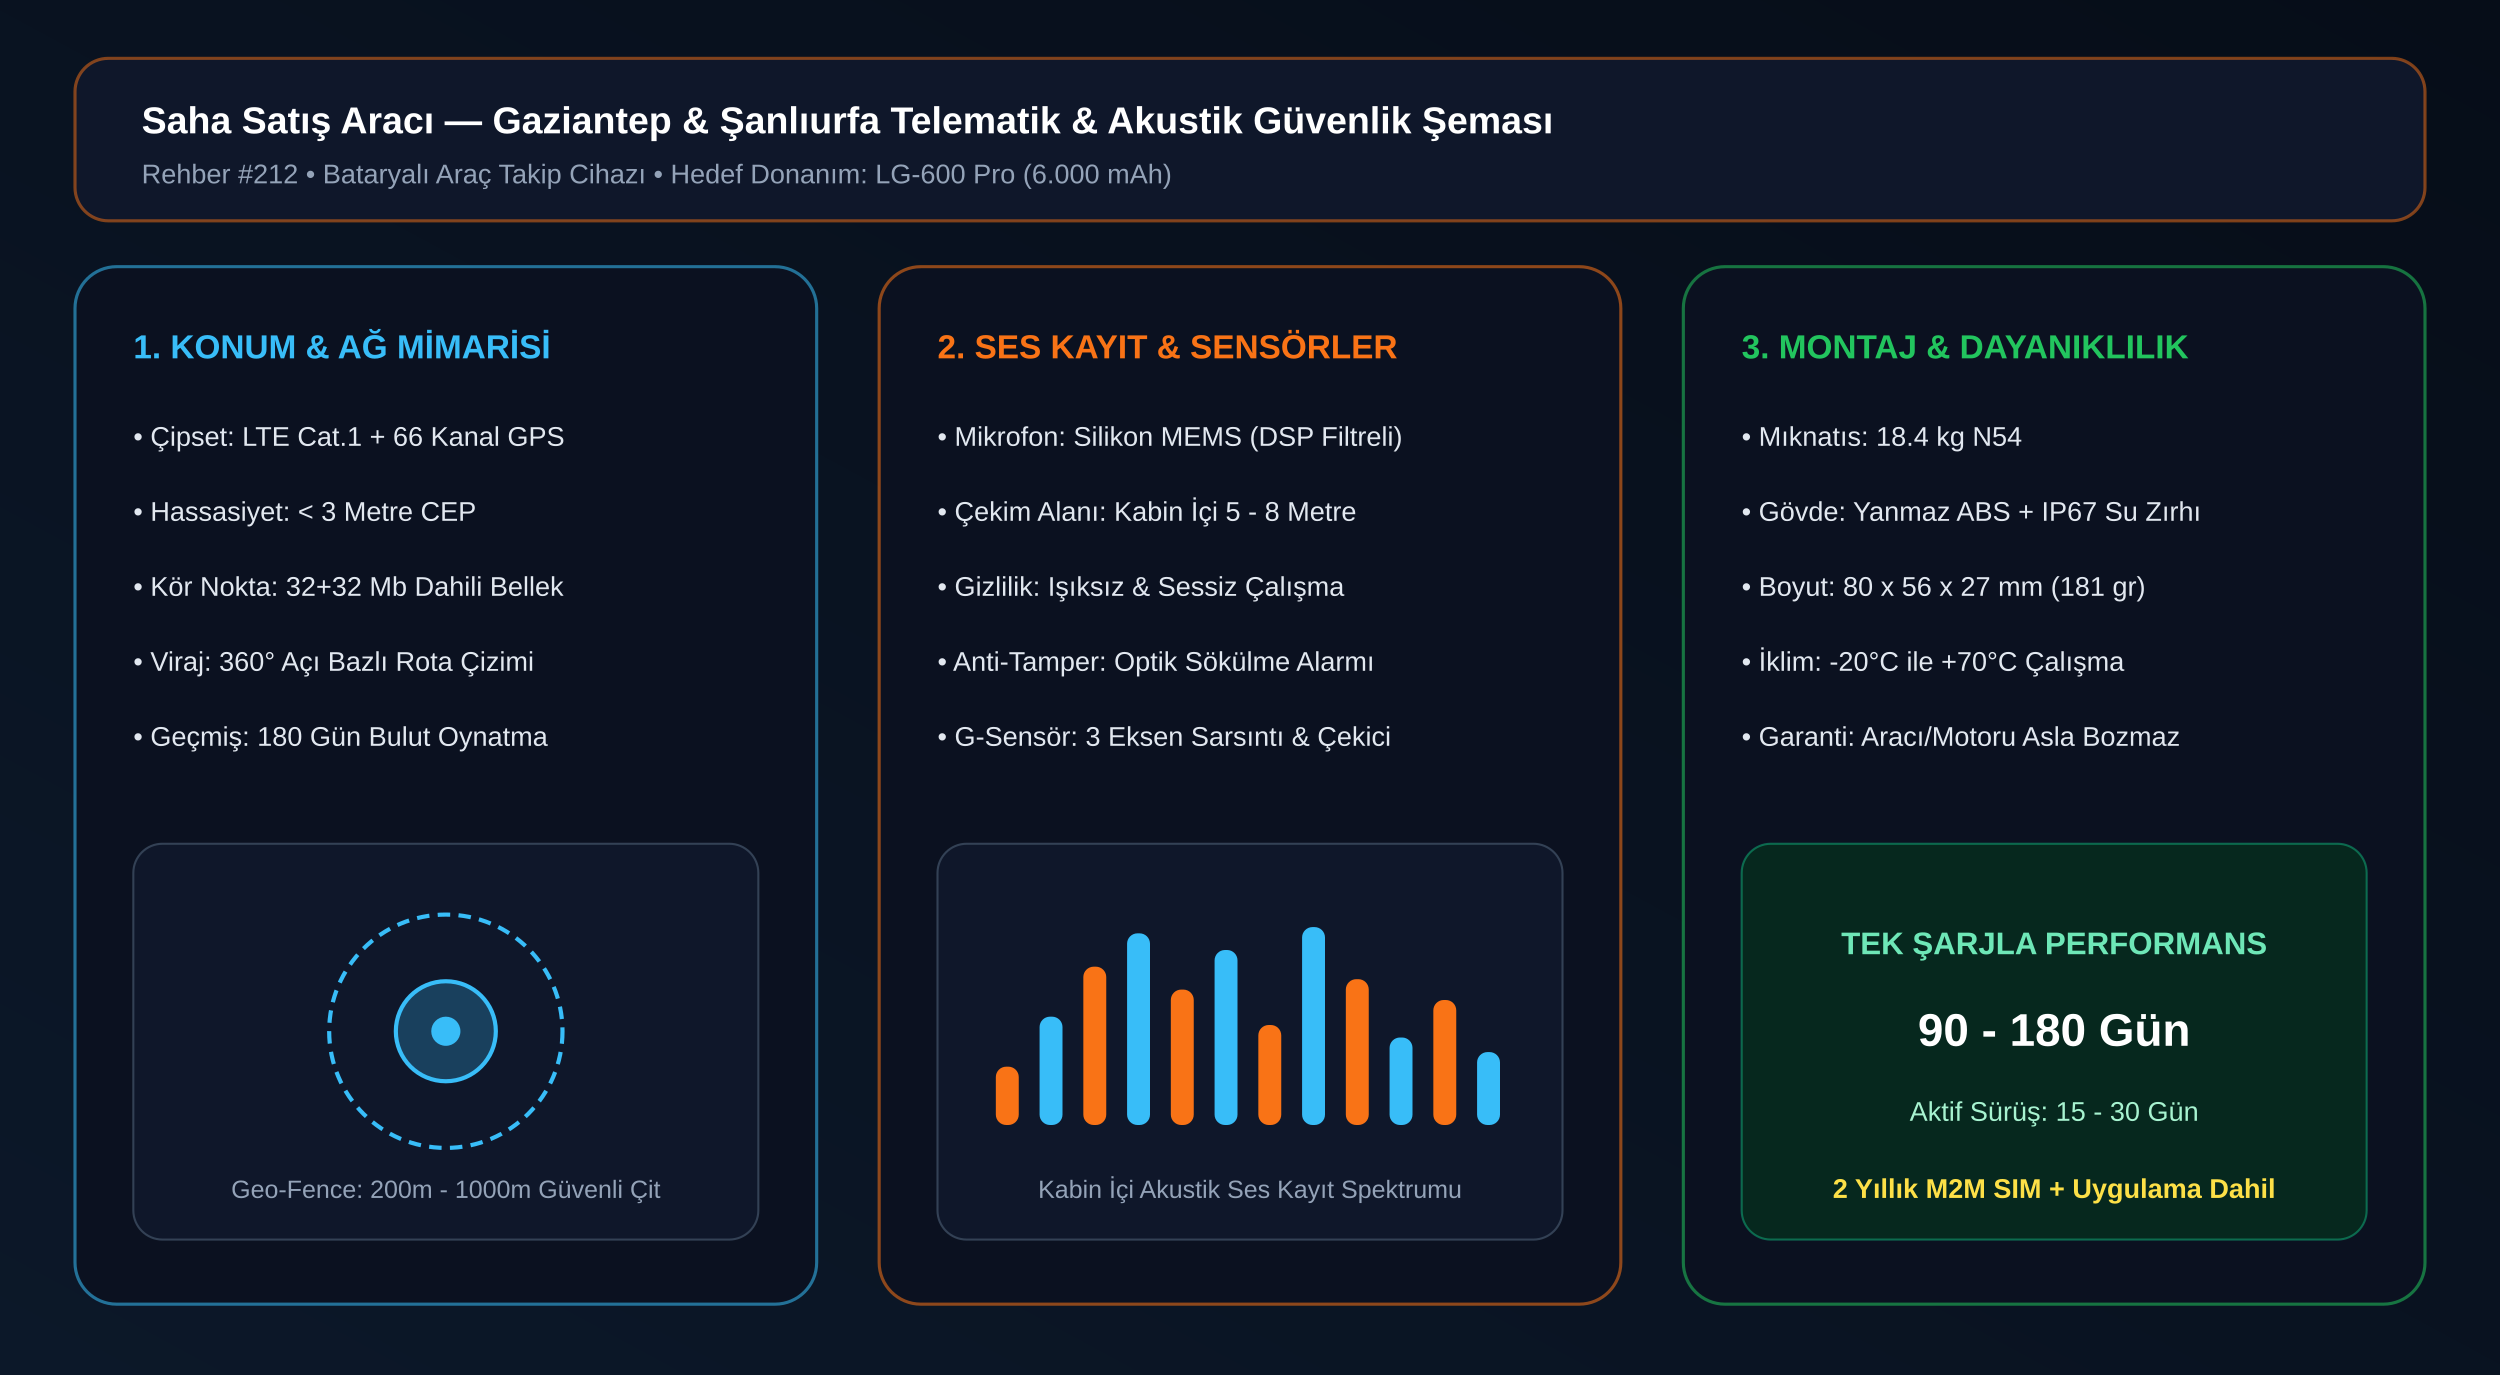
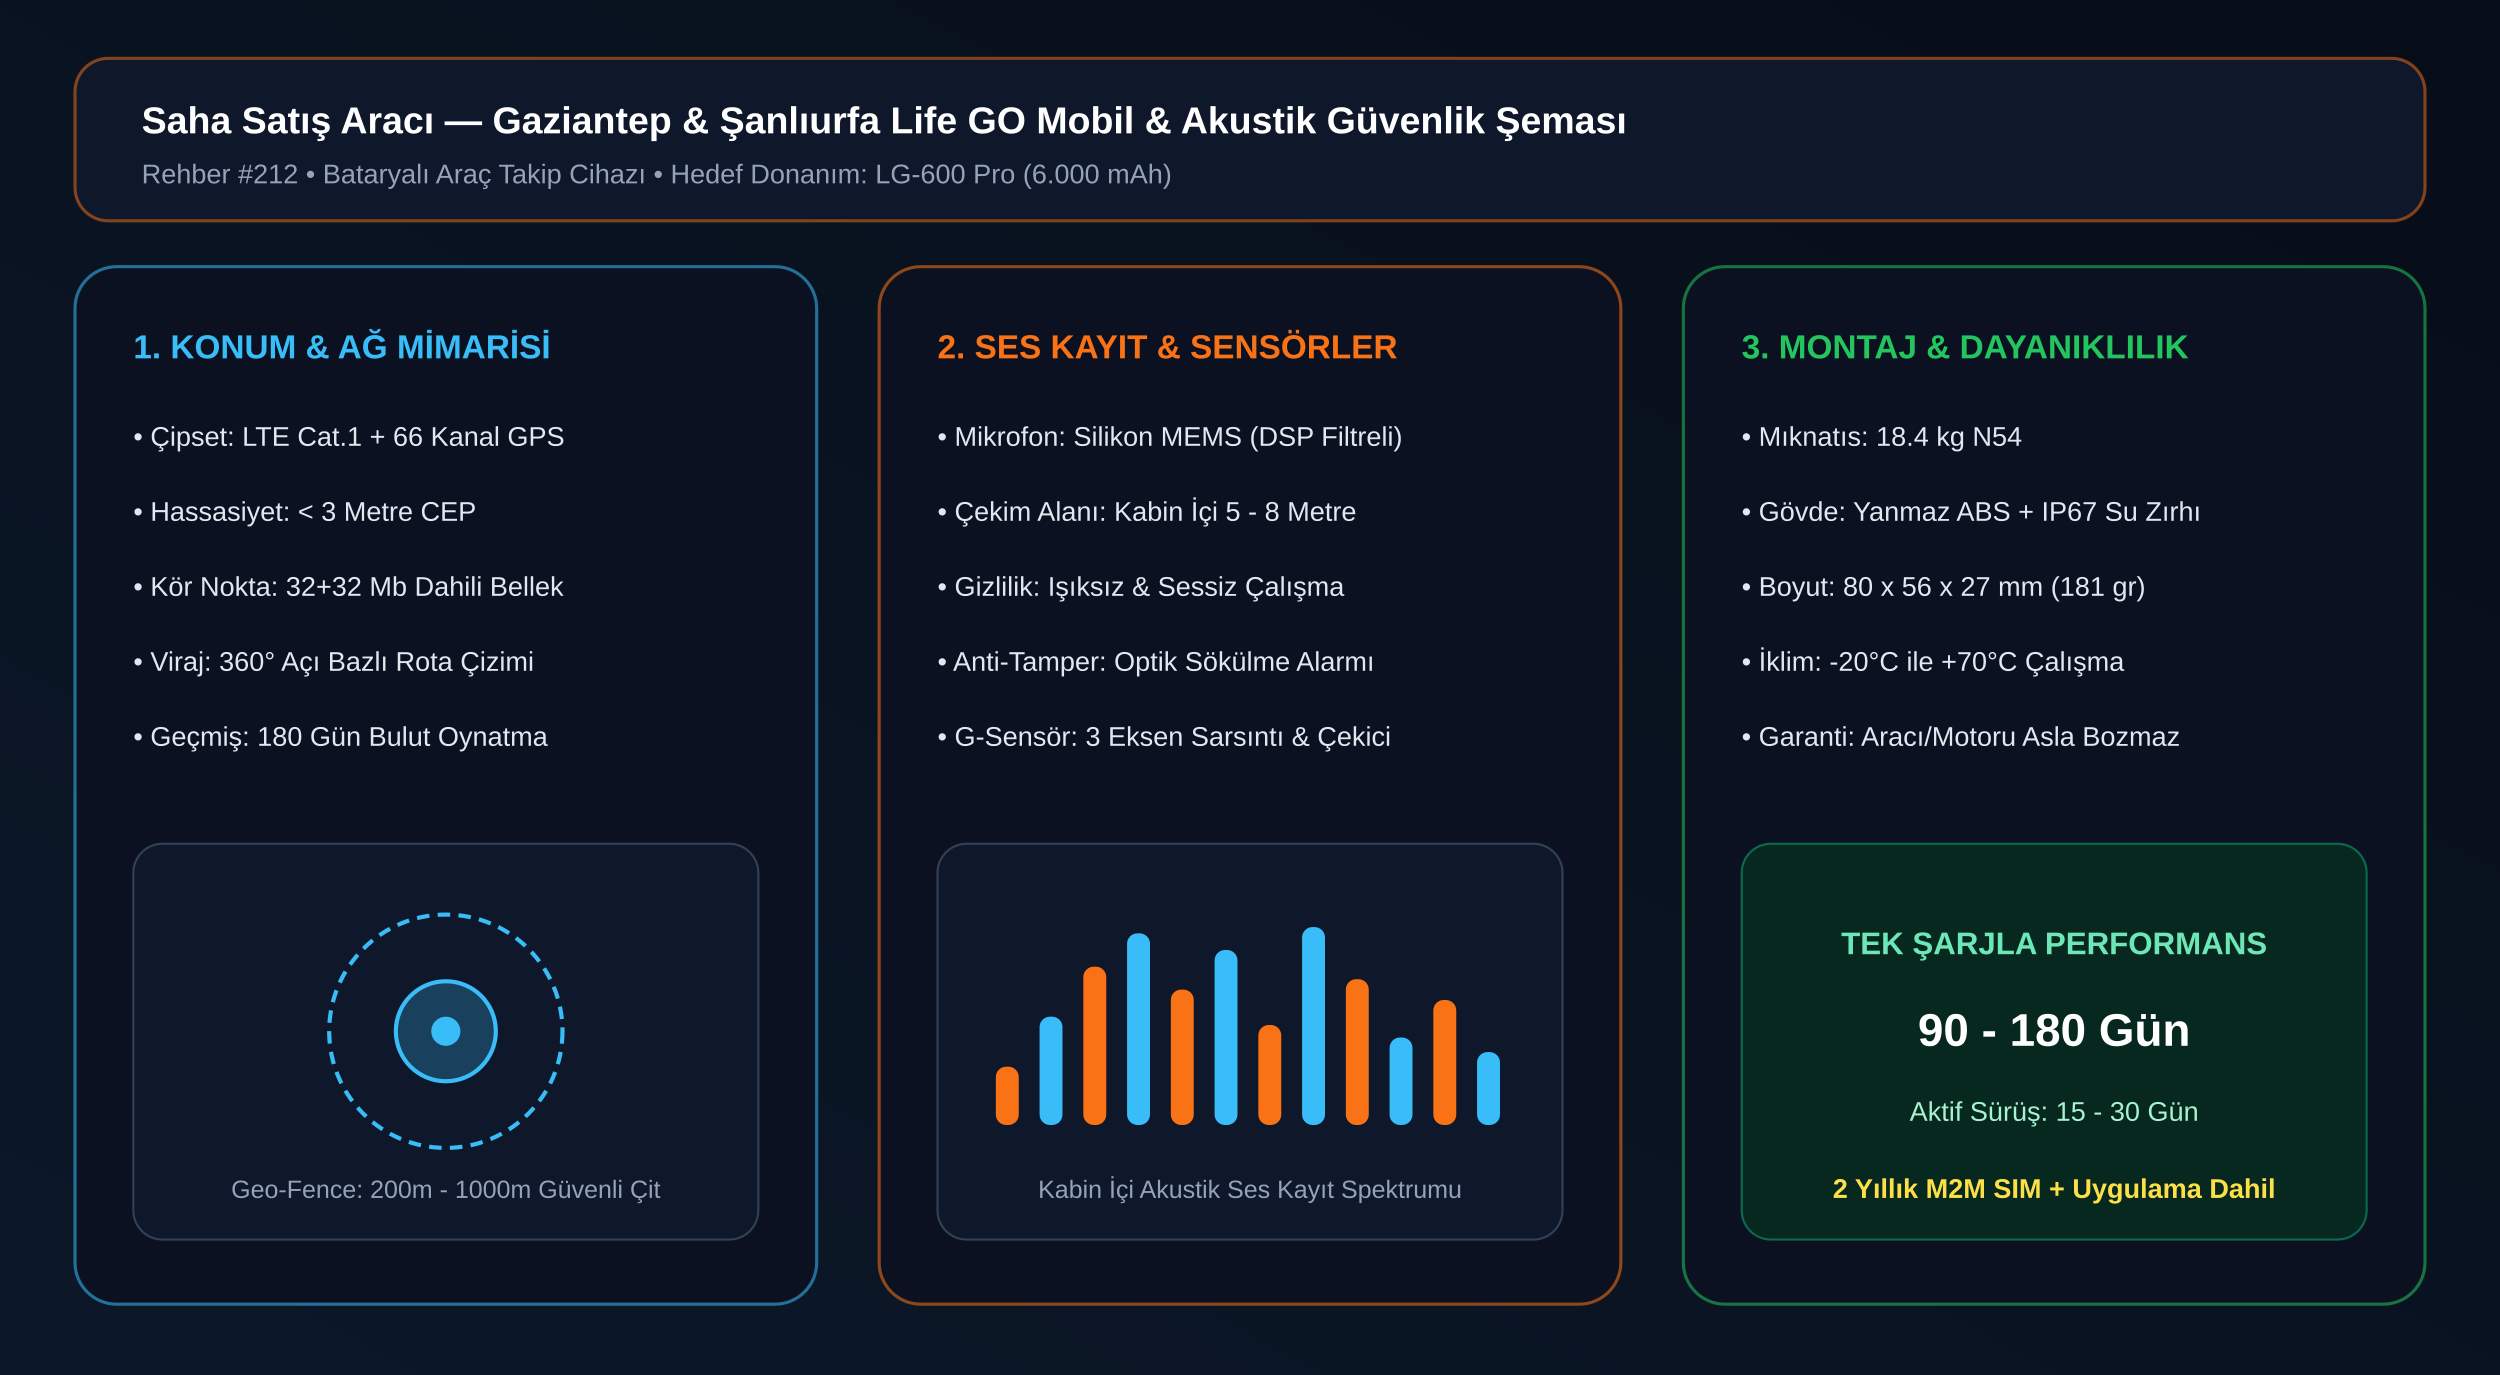
<svg xmlns="http://www.w3.org/2000/svg" viewBox="0 0 1200 660" width="1200" height="660">
  <defs>
    <linearGradient id="g2_212" x1="0%" y1="100%" x2="100%" y2="0%">
      <stop offset="0%" stop-color="#0C1829" />
      <stop offset="100%" stop-color="#060D18" />
    </linearGradient>
  </defs>
  <rect width="1200" height="660" fill="url(#g2_212)" />
  <rect x="36" y="28" width="1128" height="78" rx="16" fill="#0F172A" stroke="#F97316" stroke-opacity="0.5" stroke-width="1.5" />
-   <text x="68" y="64" fill="#FFFFFF" font-family="Arial, sans-serif" font-size="18" font-weight="bold">Saha Satış Aracı — Gaziantep &amp; Şanlıurfa Telematik &amp; Akustik Güvenlik Şeması</text>
+   <text x="68" y="64" fill="#FFFFFF" font-family="Arial, sans-serif" font-size="18" font-weight="bold">Saha Satış Aracı — Gaziantep &amp; Şanlıurfa Life GO Mobil &amp; Akustik Güvenlik Şeması</text>
  <text x="68" y="88" fill="#94A3B8" font-family="Arial, sans-serif" font-size="13">Rehber #212 • Bataryalı Araç Takip Cihazı • Hedef Donanım: LG-600 Pro (6.000 mAh)</text>
  <rect x="36" y="128" width="356" height="498" rx="20" fill="#0B1120" stroke="#38BDF8" stroke-opacity="0.55" stroke-width="1.5" />
  <text x="64" y="172" fill="#38BDF8" font-family="Arial, sans-serif" font-size="16" font-weight="bold">1. KONUM &amp; AĞ MİMARİSİ</text>
  <text x="64" y="214" fill="#E2E8F0" font-family="Arial, sans-serif" font-size="13">• Çipset: LTE Cat.1 + 66 Kanal GPS</text>
  <text x="64" y="250" fill="#E2E8F0" font-family="Arial, sans-serif" font-size="13">• Hassasiyet: &lt; 3 Metre CEP</text>
  <text x="64" y="286" fill="#E2E8F0" font-family="Arial, sans-serif" font-size="13">• Kör Nokta: 32+32 Mb Dahili Bellek</text>
  <text x="64" y="322" fill="#E2E8F0" font-family="Arial, sans-serif" font-size="13">• Viraj: 360° Açı Bazlı Rota Çizimi</text>
  <text x="64" y="358" fill="#E2E8F0" font-family="Arial, sans-serif" font-size="13">• Geçmiş: 180 Gün Bulut Oynatma</text>
  <rect x="64" y="405" width="300" height="190" rx="14" fill="#0F172A" stroke="#334155" />
  <circle cx="214" cy="495" r="56" fill="none" stroke="#38BDF8" stroke-width="2" stroke-dasharray="6 4" />
  <circle cx="214" cy="495" r="24" fill="#38BDF8" fill-opacity="0.25" stroke="#38BDF8" stroke-width="2" />
  <circle cx="214" cy="495" r="7" fill="#38BDF8" />
  <text x="214" y="575" text-anchor="middle" fill="#94A3B8" font-family="Arial, sans-serif" font-size="12">Geo-Fence: 200m - 1000m Güvenli Çit</text>
  <rect x="422" y="128" width="356" height="498" rx="20" fill="#0B1120" stroke="#F97316" stroke-opacity="0.55" stroke-width="1.5" />
  <text x="450" y="172" fill="#F97316" font-family="Arial, sans-serif" font-size="16" font-weight="bold">2. SES KAYIT &amp; SENSÖRLER</text>
  <text x="450" y="214" fill="#E2E8F0" font-family="Arial, sans-serif" font-size="13">• Mikrofon: Silikon MEMS (DSP Filtreli)</text>
  <text x="450" y="250" fill="#E2E8F0" font-family="Arial, sans-serif" font-size="13">• Çekim Alanı: Kabin İçi 5 - 8 Metre</text>
  <text x="450" y="286" fill="#E2E8F0" font-family="Arial, sans-serif" font-size="13">• Gizlilik: Işıksız &amp; Sessiz Çalışma</text>
  <text x="450" y="322" fill="#E2E8F0" font-family="Arial, sans-serif" font-size="13">• Anti-Tamper: Optik Sökülme Alarmı</text>
  <text x="450" y="358" fill="#E2E8F0" font-family="Arial, sans-serif" font-size="13">• G-Sensör: 3 Eksen Sarsıntı &amp; Çekici</text>
  <rect x="450" y="405" width="300" height="190" rx="14" fill="#0F172A" stroke="#334155" />
  <rect x="478" y="512" width="11" height="28" rx="5" fill="#F97316" />
  <rect x="499" y="488" width="11" height="52" rx="5" fill="#38BDF8" />
  <rect x="520" y="464" width="11" height="76" rx="5" fill="#F97316" />
  <rect x="541" y="448" width="11" height="92" rx="5" fill="#38BDF8" />
  <rect x="562" y="475" width="11" height="65" rx="5" fill="#F97316" />
  <rect x="583" y="456" width="11" height="84" rx="5" fill="#38BDF8" />
  <rect x="604" y="492" width="11" height="48" rx="5" fill="#F97316" />
  <rect x="625" y="445" width="11" height="95" rx="5" fill="#38BDF8" />
  <rect x="646" y="470" width="11" height="70" rx="5" fill="#F97316" />
  <rect x="667" y="498" width="11" height="42" rx="5" fill="#38BDF8" />
  <rect x="688" y="480" width="11" height="60" rx="5" fill="#F97316" />
  <rect x="709" y="505" width="11" height="35" rx="5" fill="#38BDF8" />
  <text x="600" y="575" text-anchor="middle" fill="#94A3B8" font-family="Arial, sans-serif" font-size="12">Kabin İçi Akustik Ses Kayıt Spektrumu</text>
  <rect x="808" y="128" width="356" height="498" rx="20" fill="#0B1120" stroke="#22C55E" stroke-opacity="0.55" stroke-width="1.5" />
  <text x="836" y="172" fill="#22C55E" font-family="Arial, sans-serif" font-size="16" font-weight="bold">3. MONTAJ &amp; DAYANIKLILIK</text>
  <text x="836" y="214" fill="#E2E8F0" font-family="Arial, sans-serif" font-size="13">• Mıknatıs: 18.4 kg N54</text>
  <text x="836" y="250" fill="#E2E8F0" font-family="Arial, sans-serif" font-size="13">• Gövde: Yanmaz ABS + IP67 Su Zırhı</text>
  <text x="836" y="286" fill="#E2E8F0" font-family="Arial, sans-serif" font-size="13">• Boyut: 80 x 56 x 27 mm (181 gr)</text>
  <text x="836" y="322" fill="#E2E8F0" font-family="Arial, sans-serif" font-size="13">• İklim: -20°C ile +70°C Çalışma</text>
  <text x="836" y="358" fill="#E2E8F0" font-family="Arial, sans-serif" font-size="13">• Garanti: Aracı/Motoru Asla Bozmaz</text>
  <rect x="836" y="405" width="300" height="190" rx="14" fill="#06281E" stroke="#10B981" stroke-opacity="0.5" />
  <text x="986" y="458" text-anchor="middle" fill="#6EE7B7" font-family="Arial, sans-serif" font-size="15" font-weight="bold">TEK ŞARJLA PERFORMANS</text>
  <text x="986" y="502" text-anchor="middle" fill="#FFFFFF" font-family="Arial, sans-serif" font-size="22" font-weight="bold">90 - 180 Gün</text>
  <text x="986" y="538" text-anchor="middle" fill="#A7F3D0" font-family="Arial, sans-serif" font-size="13">Aktif Sürüş: 15 - 30 Gün</text>
  <text x="986" y="575" text-anchor="middle" fill="#FDE047" font-family="Arial, sans-serif" font-size="13" font-weight="bold">2 Yıllık M2M SIM + Uygulama Dahil</text>
</svg>
